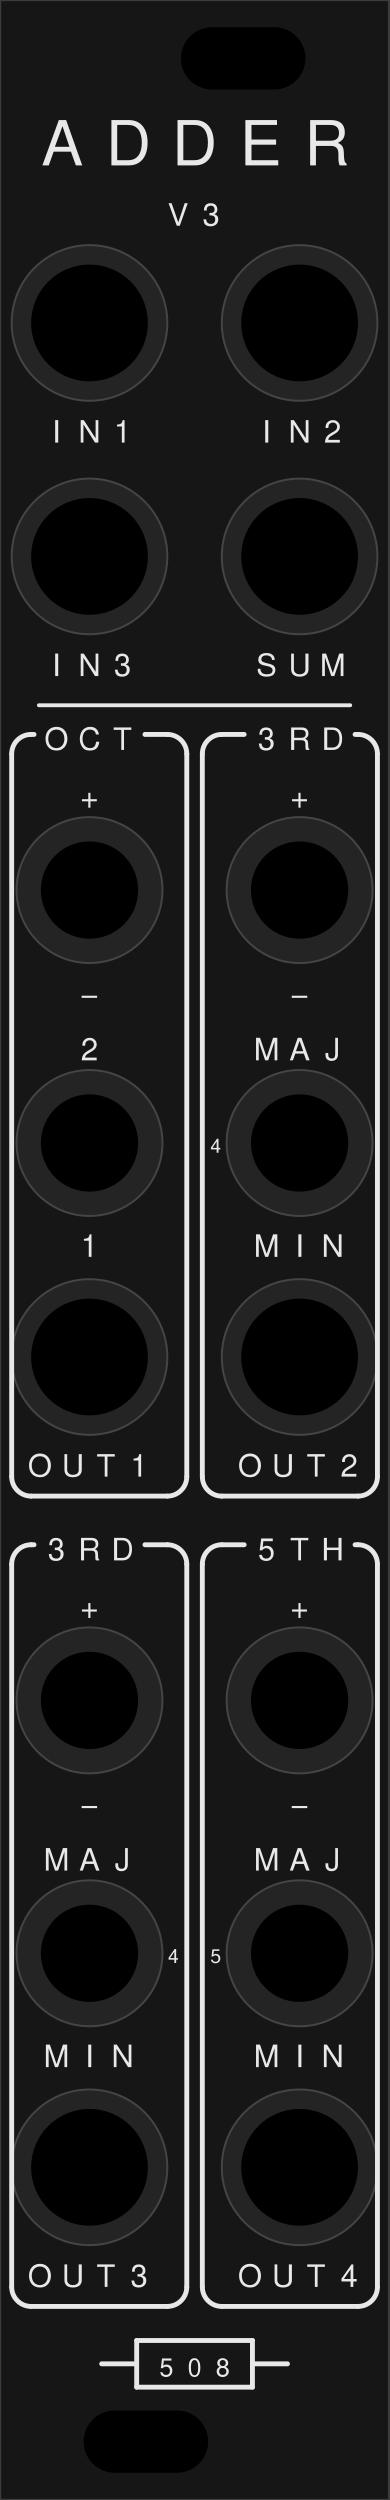
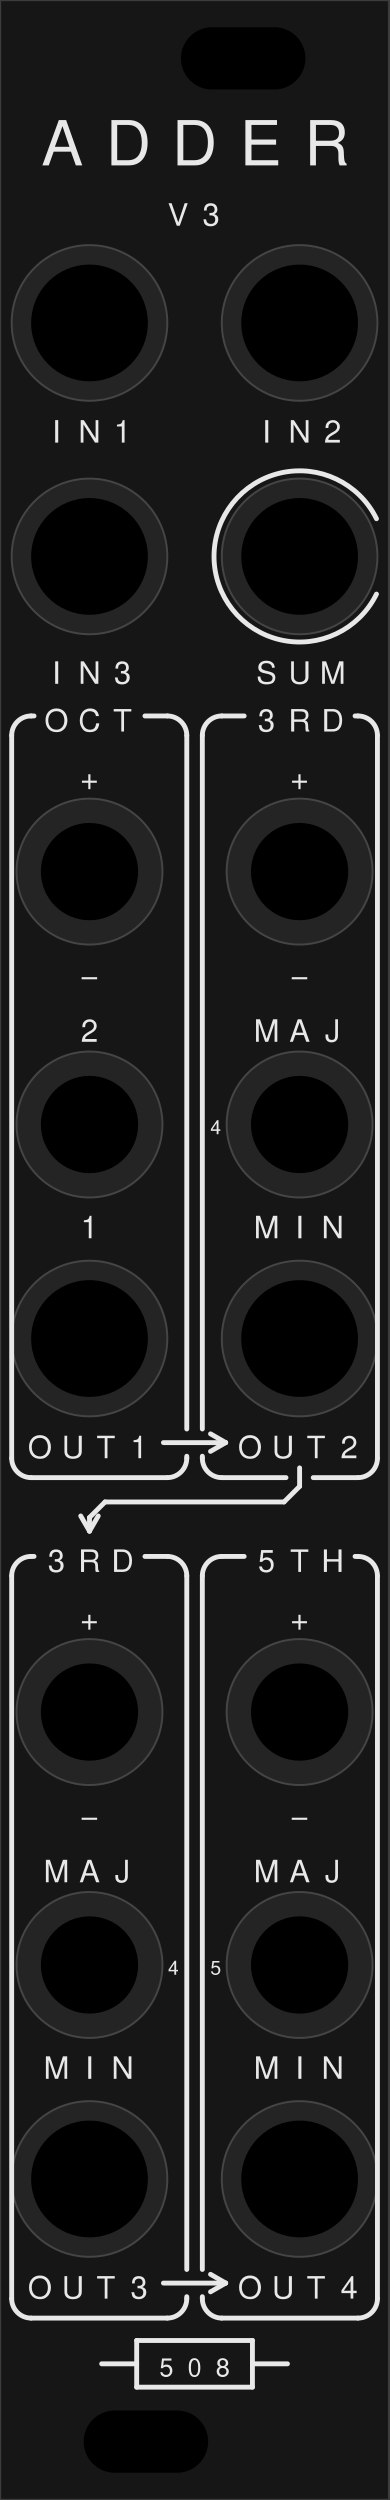
<svg xmlns="http://www.w3.org/2000/svg" width="20.0mm" height="128.5mm" viewBox="0 0 20.0 128.5">
  <g font-family="Helvetica, Arial, sans-serif" fill="#e8e8e8">
    <rect x="0" y="0" width="20.0" height="128.5" fill="#161616" stroke="#3c3c3c" stroke-width="0.12" />
    <g fill="#242424" stroke="#454545" stroke-width="0.1">
      <circle cx="4.6" cy="16.6" r="4.0" />
      <circle cx="15.4" cy="16.6" r="4.0" />
      <circle cx="4.6" cy="28.6" r="4.0" />
      <circle cx="15.4" cy="28.6" r="4.0" />
-       <circle cx="4.6" cy="45.75" r="3.75" />
-       <circle cx="4.6" cy="58.75" r="3.75" />
-       <circle cx="4.6" cy="69.75" r="4.0" />
-       <circle cx="15.4" cy="45.75" r="3.75" />
-       <circle cx="15.4" cy="58.75" r="3.75" />
-       <circle cx="15.4" cy="69.75" r="4.0" />
-       <circle cx="4.6" cy="87.4" r="3.75" />
-       <circle cx="4.6" cy="100.4" r="3.75" />
-       <circle cx="4.6" cy="111.4" r="4.0" />
-       <circle cx="15.4" cy="87.4" r="3.75" />
-       <circle cx="15.4" cy="100.4" r="3.75" />
-       <circle cx="15.4" cy="111.4" r="4.0" />
+       <circle cx="4.6" cy="44.8" r="3.75" />
+       <circle cx="4.6" cy="57.8" r="3.75" />
+       <circle cx="4.6" cy="68.8" r="4.0" />
+       <circle cx="15.4" cy="44.8" r="3.75" />
+       <circle cx="15.4" cy="57.8" r="3.75" />
+       <circle cx="15.4" cy="68.8" r="4.0" />
+       <circle cx="4.6" cy="88.0" r="3.75" />
+       <circle cx="4.6" cy="101.0" r="3.75" />
+       <circle cx="4.6" cy="112.0" r="4.0" />
+       <circle cx="15.4" cy="88.0" r="3.75" />
+       <circle cx="15.4" cy="101.0" r="3.75" />
+       <circle cx="15.4" cy="112.0" r="4.0" />
    </g>
    <g fill="#000000">
      <circle cx="4.6" cy="16.6" r="3.0" />
      <circle cx="15.4" cy="16.6" r="3.0" />
      <circle cx="4.6" cy="28.6" r="3.0" />
      <circle cx="15.4" cy="28.6" r="3.0" />
-       <circle cx="4.6" cy="45.75" r="2.5" />
-       <circle cx="4.6" cy="58.75" r="2.5" />
-       <circle cx="4.6" cy="69.75" r="3.0" />
-       <circle cx="15.4" cy="45.75" r="2.5" />
-       <circle cx="15.4" cy="58.75" r="2.5" />
-       <circle cx="15.4" cy="69.75" r="3.0" />
-       <circle cx="4.6" cy="87.4" r="2.5" />
-       <circle cx="4.6" cy="100.4" r="2.5" />
-       <circle cx="4.6" cy="111.4" r="3.0" />
-       <circle cx="15.4" cy="87.4" r="2.5" />
-       <circle cx="15.4" cy="100.4" r="2.5" />
-       <circle cx="15.4" cy="111.4" r="3.0" />
+       <circle cx="4.6" cy="44.8" r="2.5" />
+       <circle cx="4.6" cy="57.8" r="2.5" />
+       <circle cx="4.6" cy="68.8" r="3.0" />
+       <circle cx="15.4" cy="44.8" r="2.5" />
+       <circle cx="15.4" cy="57.8" r="2.5" />
+       <circle cx="15.4" cy="68.8" r="3.0" />
+       <circle cx="4.6" cy="88.0" r="2.5" />
+       <circle cx="4.6" cy="101.0" r="2.5" />
+       <circle cx="4.6" cy="112.0" r="3.0" />
+       <circle cx="15.4" cy="88.0" r="2.5" />
+       <circle cx="15.4" cy="101.0" r="2.5" />
+       <circle cx="15.4" cy="112.0" r="3.0" />
      <rect x="9.3" y="1.4" width="6.4" height="3.2" rx="1.6" />
      <rect x="4.3" y="123.9" width="6.4" height="3.2" rx="1.6" />
    </g>
    <g stroke="#e8e8e8" fill="none" stroke-linecap="round">
-       <line x1="2.0" y1="36.25" x2="18.0" y2="36.25" stroke-width="0.2" />
-       <line x1="1.6" y1="37.75" x2="1.75" y2="37.75" stroke-width="0.25" />
-       <line x1="7.45" y1="37.75" x2="8.6" y2="37.75" stroke-width="0.25" />
-       <line x1="1.6" y1="76.9" x2="8.6" y2="76.9" stroke-width="0.25" />
-       <line x1="0.6" y1="38.75" x2="0.6" y2="75.9" stroke-width="0.25" />
-       <line x1="9.6" y1="38.75" x2="9.6" y2="75.9" stroke-width="0.25" />
-       <line x1="11.4" y1="37.75" x2="12.55" y2="37.75" stroke-width="0.25" />
-       <line x1="18.25" y1="37.75" x2="18.4" y2="37.75" stroke-width="0.25" />
-       <line x1="11.4" y1="76.9" x2="18.4" y2="76.9" stroke-width="0.25" />
-       <line x1="10.4" y1="38.75" x2="10.4" y2="75.9" stroke-width="0.25" />
-       <line x1="19.4" y1="38.75" x2="19.4" y2="75.9" stroke-width="0.25" />
-       <line x1="1.6" y1="79.4" x2="1.75" y2="79.4" stroke-width="0.25" />
-       <line x1="7.45" y1="79.4" x2="8.6" y2="79.4" stroke-width="0.25" />
-       <line x1="1.6" y1="118.55" x2="8.6" y2="118.55" stroke-width="0.25" />
-       <line x1="0.6" y1="80.4" x2="0.6" y2="117.55" stroke-width="0.25" />
-       <line x1="9.6" y1="80.4" x2="9.6" y2="117.55" stroke-width="0.25" />
-       <line x1="11.4" y1="79.4" x2="12.55" y2="79.4" stroke-width="0.25" />
-       <line x1="18.25" y1="79.4" x2="18.4" y2="79.4" stroke-width="0.25" />
-       <line x1="11.4" y1="118.55" x2="18.4" y2="118.55" stroke-width="0.25" />
-       <line x1="10.4" y1="80.4" x2="10.4" y2="117.55" stroke-width="0.25" />
-       <line x1="19.4" y1="80.4" x2="19.4" y2="117.55" stroke-width="0.25" />
+       <line x1="1.6" y1="36.8" x2="1.75" y2="36.8" stroke-width="0.25" />
+       <line x1="7.45" y1="36.8" x2="8.6" y2="36.8" stroke-width="0.25" />
+       <line x1="1.6" y1="75.95" x2="8.6" y2="75.95" stroke-width="0.25" />
+       <line x1="0.6" y1="37.8" x2="0.6" y2="74.95" stroke-width="0.25" />
+       <line x1="9.6" y1="37.8" x2="9.6" y2="73.45" stroke-width="0.25" />
+       <line x1="9.6" y1="74.85" x2="9.6" y2="74.95" stroke-width="0.25" />
+       <line x1="11.4" y1="36.8" x2="12.55" y2="36.8" stroke-width="0.25" />
+       <line x1="18.25" y1="36.8" x2="18.4" y2="36.8" stroke-width="0.25" />
+       <line x1="11.4" y1="75.95" x2="14.7" y2="75.95" stroke-width="0.25" />
+       <line x1="16.1" y1="75.95" x2="18.4" y2="75.95" stroke-width="0.25" />
+       <line x1="10.4" y1="37.8" x2="10.4" y2="73.45" stroke-width="0.25" />
+       <line x1="10.4" y1="74.85" x2="10.4" y2="74.95" stroke-width="0.25" />
+       <line x1="19.4" y1="37.8" x2="19.4" y2="74.95" stroke-width="0.25" />
+       <line x1="1.6" y1="80.0" x2="1.75" y2="80.0" stroke-width="0.25" />
+       <line x1="7.45" y1="80.0" x2="8.6" y2="80.0" stroke-width="0.25" />
+       <line x1="1.6" y1="119.15" x2="8.6" y2="119.15" stroke-width="0.25" />
+       <line x1="0.6" y1="81.0" x2="0.6" y2="118.15" stroke-width="0.25" />
+       <line x1="9.6" y1="81.0" x2="9.6" y2="116.65" stroke-width="0.25" />
+       <line x1="9.6" y1="118.05" x2="9.6" y2="118.15" stroke-width="0.25" />
+       <line x1="11.4" y1="80.0" x2="12.55" y2="80.0" stroke-width="0.25" />
+       <line x1="18.25" y1="80.0" x2="18.4" y2="80.0" stroke-width="0.25" />
+       <line x1="11.4" y1="119.15" x2="18.4" y2="119.15" stroke-width="0.25" />
+       <line x1="10.4" y1="81.0" x2="10.4" y2="116.65" stroke-width="0.25" />
+       <line x1="10.4" y1="118.05" x2="10.4" y2="118.15" stroke-width="0.25" />
+       <line x1="19.4" y1="81.0" x2="19.4" y2="118.15" stroke-width="0.25" />
+       <line x1="8.4" y1="74.15" x2="11.6" y2="74.15" stroke-width="0.25" />
+       <line x1="11.6" y1="74.15" x2="10.821" y2="74.6" stroke-width="0.25" />
+       <line x1="11.6" y1="74.15" x2="10.821" y2="73.7" stroke-width="0.25" />
+       <line x1="8.4" y1="117.35" x2="11.6" y2="117.35" stroke-width="0.25" />
+       <line x1="11.6" y1="117.35" x2="10.821" y2="117.8" stroke-width="0.25" />
+       <line x1="11.6" y1="117.35" x2="10.821" y2="116.9" stroke-width="0.25" />
+       <line x1="15.4" y1="75.45" x2="15.4" y2="76.4" stroke-width="0.25" />
+       <line x1="15.4" y1="76.4" x2="14.6" y2="77.2" stroke-width="0.25" />
+       <line x1="14.6" y1="77.2" x2="5.4" y2="77.2" stroke-width="0.25" />
+       <line x1="5.4" y1="77.2" x2="4.6" y2="78.0" stroke-width="0.25" />
+       <line x1="4.6" y1="78.0" x2="4.6" y2="78.7" stroke-width="0.25" />
+       <line x1="4.6" y1="78.7" x2="4.15" y2="77.921" stroke-width="0.25" />
+       <line x1="4.6" y1="78.7" x2="5.05" y2="77.921" stroke-width="0.25" />
      <line x1="7.025" y1="120.3" x2="12.975" y2="120.3" stroke-width="0.25" />
      <line x1="12.975" y1="120.3" x2="12.975" y2="122.7" stroke-width="0.25" />
      <line x1="12.975" y1="122.7" x2="7.025" y2="122.7" stroke-width="0.25" />
      <line x1="7.025" y1="122.7" x2="7.025" y2="120.3" stroke-width="0.25" />
      <line x1="5.225" y1="121.5" x2="7.025" y2="121.5" stroke-width="0.25" />
      <line x1="12.975" y1="121.5" x2="14.775" y2="121.5" stroke-width="0.25" />
-       <path d="M 0.6 38.75 A 1.0 1.0 0 0 1 1.6 37.75" stroke-width="0.25" />
-       <path d="M 8.6 37.75 A 1.0 1.0 0 0 1 9.6 38.75" stroke-width="0.25" />
-       <path d="M 9.6 75.9 A 1.0 1.0 0 0 1 8.6 76.9" stroke-width="0.25" />
-       <path d="M 1.6 76.9 A 1.0 1.0 0 0 1 0.6 75.9" stroke-width="0.25" />
-       <path d="M 10.4 38.75 A 1.0 1.0 0 0 1 11.4 37.75" stroke-width="0.25" />
-       <path d="M 18.4 37.75 A 1.0 1.0 0 0 1 19.4 38.75" stroke-width="0.25" />
-       <path d="M 19.4 75.9 A 1.0 1.0 0 0 1 18.4 76.9" stroke-width="0.25" />
-       <path d="M 11.4 76.9 A 1.0 1.0 0 0 1 10.4 75.9" stroke-width="0.25" />
-       <path d="M 0.6 80.4 A 1.0 1.0 0 0 1 1.6 79.4" stroke-width="0.25" />
-       <path d="M 8.6 79.4 A 1.0 1.0 0 0 1 9.6 80.4" stroke-width="0.25" />
-       <path d="M 9.6 117.55 A 1.0 1.0 0 0 1 8.6 118.55" stroke-width="0.25" />
-       <path d="M 1.6 118.55 A 1.0 1.0 0 0 1 0.6 117.55" stroke-width="0.25" />
-       <path d="M 10.4 80.4 A 1.0 1.0 0 0 1 11.4 79.4" stroke-width="0.25" />
-       <path d="M 18.4 79.4 A 1.0 1.0 0 0 1 19.4 80.4" stroke-width="0.25" />
-       <path d="M 19.4 117.55 A 1.0 1.0 0 0 1 18.4 118.55" stroke-width="0.25" />
-       <path d="M 11.4 118.55 A 1.0 1.0 0 0 1 10.4 117.55" stroke-width="0.25" />
+       <path d="M 19.351 30.537 A 4.4 4.4 0 1 1 19.351 26.663" stroke-width="0.25" />
+       <path d="M 0.6 37.8 A 1.0 1.0 0 0 1 1.6 36.8" stroke-width="0.25" />
+       <path d="M 8.6 36.8 A 1.0 1.0 0 0 1 9.6 37.8" stroke-width="0.25" />
+       <path d="M 9.6 74.95 A 1.0 1.0 0 0 1 8.6 75.95" stroke-width="0.25" />
+       <path d="M 1.6 75.95 A 1.0 1.0 0 0 1 0.6 74.95" stroke-width="0.25" />
+       <path d="M 10.4 37.8 A 1.0 1.0 0 0 1 11.4 36.8" stroke-width="0.25" />
+       <path d="M 18.4 36.8 A 1.0 1.0 0 0 1 19.4 37.8" stroke-width="0.25" />
+       <path d="M 19.4 74.95 A 1.0 1.0 0 0 1 18.4 75.95" stroke-width="0.25" />
+       <path d="M 11.4 75.95 A 1.0 1.0 0 0 1 10.4 74.95" stroke-width="0.25" />
+       <path d="M 0.6 81.0 A 1.0 1.0 0 0 1 1.6 80.0" stroke-width="0.25" />
+       <path d="M 8.6 80.0 A 1.0 1.0 0 0 1 9.6 81.0" stroke-width="0.25" />
+       <path d="M 9.6 118.15 A 1.0 1.0 0 0 1 8.6 119.15" stroke-width="0.25" />
+       <path d="M 1.6 119.15 A 1.0 1.0 0 0 1 0.6 118.15" stroke-width="0.25" />
+       <path d="M 10.4 81.0 A 1.0 1.0 0 0 1 11.4 80.0" stroke-width="0.25" />
+       <path d="M 18.4 80.0 A 1.0 1.0 0 0 1 19.4 81.0" stroke-width="0.25" />
+       <path d="M 19.4 118.15 A 1.0 1.0 0 0 1 18.4 119.15" stroke-width="0.25" />
+       <path d="M 11.4 119.15 A 1.0 1.0 0 0 1 10.4 118.15" stroke-width="0.25" />
    </g>
    <g text-anchor="middle">
      <text x="3.2" y="8.5" font-size="3.2">A</text>
      <text x="6.6" y="8.5" font-size="3.2">D</text>
      <text x="10.0" y="8.5" font-size="3.2">D</text>
      <text x="13.4" y="8.5" font-size="3.2">E</text>
      <text x="16.8" y="8.5" font-size="3.2">R</text>
      <text x="9.15" y="11.6" font-size="1.6">V</text>
      <text x="10.85" y="11.6" font-size="1.6">3</text>
      <text x="2.9" y="22.75" font-size="1.6">I</text>
      <text x="4.6" y="22.75" font-size="1.6">N</text>
      <text x="6.3" y="22.75" font-size="1.6">1</text>
      <text x="13.7" y="22.75" font-size="1.6">I</text>
      <text x="15.4" y="22.75" font-size="1.6">N</text>
      <text x="17.1" y="22.75" font-size="1.6">2</text>
-       <text x="2.9" y="34.75" font-size="1.6">I</text>
-       <text x="4.6" y="34.75" font-size="1.6">N</text>
-       <text x="6.3" y="34.75" font-size="1.6">3</text>
-       <text x="13.7" y="34.75" font-size="1.6">S</text>
-       <text x="15.4" y="34.75" font-size="1.6">U</text>
-       <text x="17.1" y="34.75" font-size="1.6">M</text>
-       <text x="4.6" y="41.5" font-size="1.6">+</text>
-       <text x="4.6" y="51.6" font-size="1.6">−</text>
-       <text x="4.6" y="54.5" font-size="1.6">2</text>
-       <text x="4.6" y="64.6" font-size="1.6">1</text>
-       <text x="2.05" y="75.9" font-size="1.6">O</text>
-       <text x="3.75" y="75.9" font-size="1.6">U</text>
-       <text x="5.45" y="75.9" font-size="1.6">T</text>
-       <text x="7.15" y="75.9" font-size="1.6">1</text>
-       <text x="2.9" y="38.55" font-size="1.6">O</text>
-       <text x="4.6" y="38.55" font-size="1.6">C</text>
-       <text x="6.3" y="38.55" font-size="1.6">T</text>
-       <text x="15.4" y="41.5" font-size="1.6">+</text>
-       <text x="15.4" y="51.6" font-size="1.6">−</text>
-       <text x="13.7" y="54.5" font-size="1.6">M</text>
-       <text x="15.4" y="54.5" font-size="1.6">A</text>
-       <text x="17.1" y="54.5" font-size="1.6">J</text>
-       <text x="13.7" y="64.6" font-size="1.6">M</text>
-       <text x="15.4" y="64.6" font-size="1.6">I</text>
-       <text x="17.1" y="64.6" font-size="1.6">N</text>
-       <text x="12.85" y="75.9" font-size="1.6">O</text>
-       <text x="14.55" y="75.9" font-size="1.6">U</text>
-       <text x="16.25" y="75.9" font-size="1.6">T</text>
-       <text x="17.95" y="75.9" font-size="1.6">2</text>
-       <text x="11.088" y="59.25" font-size="1.0">4</text>
-       <text x="13.7" y="38.55" font-size="1.6">3</text>
-       <text x="15.4" y="38.55" font-size="1.6">R</text>
-       <text x="17.1" y="38.55" font-size="1.6">D</text>
-       <text x="4.6" y="83.15" font-size="1.6">+</text>
-       <text x="4.6" y="93.25" font-size="1.6">−</text>
-       <text x="2.9" y="96.15" font-size="1.6">M</text>
-       <text x="4.6" y="96.15" font-size="1.6">A</text>
-       <text x="6.3" y="96.15" font-size="1.6">J</text>
-       <text x="2.9" y="106.25" font-size="1.6">M</text>
-       <text x="4.6" y="106.25" font-size="1.6">I</text>
-       <text x="6.3" y="106.25" font-size="1.6">N</text>
-       <text x="2.05" y="117.55" font-size="1.6">O</text>
-       <text x="3.75" y="117.55" font-size="1.6">U</text>
-       <text x="5.45" y="117.55" font-size="1.6">T</text>
-       <text x="7.15" y="117.55" font-size="1.6">3</text>
-       <text x="8.912" y="100.9" font-size="1.0">4</text>
-       <text x="2.9" y="80.2" font-size="1.6">3</text>
-       <text x="4.6" y="80.2" font-size="1.6">R</text>
-       <text x="6.3" y="80.2" font-size="1.6">D</text>
-       <text x="15.4" y="83.15" font-size="1.6">+</text>
-       <text x="15.4" y="93.25" font-size="1.6">−</text>
-       <text x="13.7" y="96.15" font-size="1.6">M</text>
-       <text x="15.4" y="96.15" font-size="1.6">A</text>
-       <text x="17.1" y="96.15" font-size="1.6">J</text>
-       <text x="13.7" y="106.25" font-size="1.6">M</text>
-       <text x="15.4" y="106.25" font-size="1.6">I</text>
-       <text x="17.1" y="106.25" font-size="1.6">N</text>
-       <text x="12.85" y="117.55" font-size="1.6">O</text>
-       <text x="14.55" y="117.55" font-size="1.6">U</text>
-       <text x="16.25" y="117.55" font-size="1.6">T</text>
-       <text x="17.95" y="117.55" font-size="1.6">4</text>
-       <text x="11.088" y="100.9" font-size="1.0">5</text>
-       <text x="13.7" y="80.2" font-size="1.6">5</text>
-       <text x="15.4" y="80.2" font-size="1.6">T</text>
-       <text x="17.1" y="80.2" font-size="1.6">H</text>
+       <text x="2.9" y="35.15" font-size="1.6">I</text>
+       <text x="4.6" y="35.15" font-size="1.6">N</text>
+       <text x="6.3" y="35.15" font-size="1.6">3</text>
+       <text x="13.7" y="35.15" font-size="1.6">S</text>
+       <text x="15.4" y="35.15" font-size="1.6">U</text>
+       <text x="17.1" y="35.15" font-size="1.6">M</text>
+       <text x="4.6" y="40.55" font-size="1.6">+</text>
+       <text x="4.6" y="50.65" font-size="1.6">−</text>
+       <text x="4.6" y="53.55" font-size="1.6">2</text>
+       <text x="4.6" y="63.65" font-size="1.6">1</text>
+       <text x="2.05" y="74.95" font-size="1.6">O</text>
+       <text x="3.75" y="74.95" font-size="1.6">U</text>
+       <text x="5.45" y="74.95" font-size="1.6">T</text>
+       <text x="7.15" y="74.95" font-size="1.6">1</text>
+       <text x="2.9" y="37.6" font-size="1.6">O</text>
+       <text x="4.6" y="37.6" font-size="1.6">C</text>
+       <text x="6.3" y="37.6" font-size="1.6">T</text>
+       <text x="15.4" y="40.55" font-size="1.6">+</text>
+       <text x="15.4" y="50.65" font-size="1.6">−</text>
+       <text x="13.7" y="53.55" font-size="1.6">M</text>
+       <text x="15.4" y="53.55" font-size="1.6">A</text>
+       <text x="17.1" y="53.55" font-size="1.6">J</text>
+       <text x="13.7" y="63.65" font-size="1.6">M</text>
+       <text x="15.4" y="63.65" font-size="1.6">I</text>
+       <text x="17.1" y="63.65" font-size="1.6">N</text>
+       <text x="12.85" y="74.95" font-size="1.6">O</text>
+       <text x="14.55" y="74.95" font-size="1.6">U</text>
+       <text x="16.25" y="74.95" font-size="1.6">T</text>
+       <text x="17.95" y="74.95" font-size="1.6">2</text>
+       <text x="11.088" y="58.3" font-size="1.0">4</text>
+       <text x="13.7" y="37.6" font-size="1.6">3</text>
+       <text x="15.4" y="37.6" font-size="1.6">R</text>
+       <text x="17.1" y="37.6" font-size="1.6">D</text>
+       <text x="4.6" y="83.75" font-size="1.6">+</text>
+       <text x="4.6" y="93.85" font-size="1.6">−</text>
+       <text x="2.9" y="96.75" font-size="1.6">M</text>
+       <text x="4.6" y="96.75" font-size="1.6">A</text>
+       <text x="6.3" y="96.75" font-size="1.6">J</text>
+       <text x="2.9" y="106.85" font-size="1.6">M</text>
+       <text x="4.6" y="106.85" font-size="1.6">I</text>
+       <text x="6.3" y="106.85" font-size="1.6">N</text>
+       <text x="2.05" y="118.15" font-size="1.6">O</text>
+       <text x="3.75" y="118.15" font-size="1.6">U</text>
+       <text x="5.45" y="118.15" font-size="1.6">T</text>
+       <text x="7.15" y="118.15" font-size="1.6">3</text>
+       <text x="8.912" y="101.5" font-size="1.0">4</text>
+       <text x="2.9" y="80.8" font-size="1.6">3</text>
+       <text x="4.6" y="80.8" font-size="1.6">R</text>
+       <text x="6.3" y="80.8" font-size="1.6">D</text>
+       <text x="15.4" y="83.75" font-size="1.6">+</text>
+       <text x="15.4" y="93.85" font-size="1.6">−</text>
+       <text x="13.7" y="96.75" font-size="1.6">M</text>
+       <text x="15.4" y="96.75" font-size="1.6">A</text>
+       <text x="17.1" y="96.75" font-size="1.6">J</text>
+       <text x="13.7" y="106.85" font-size="1.6">M</text>
+       <text x="15.4" y="106.85" font-size="1.6">I</text>
+       <text x="17.1" y="106.85" font-size="1.6">N</text>
+       <text x="12.85" y="118.15" font-size="1.6">O</text>
+       <text x="14.55" y="118.15" font-size="1.6">U</text>
+       <text x="16.25" y="118.15" font-size="1.6">T</text>
+       <text x="17.95" y="118.15" font-size="1.6">4</text>
+       <text x="11.088" y="101.5" font-size="1.0">5</text>
+       <text x="13.7" y="80.8" font-size="1.6">5</text>
+       <text x="15.4" y="80.8" font-size="1.6">T</text>
+       <text x="17.1" y="80.8" font-size="1.6">H</text>
      <text x="8.55" y="122.15" font-size="1.3">5</text>
      <text x="10.0" y="122.15" font-size="1.3">0</text>
      <text x="11.45" y="122.15" font-size="1.3">8</text>
    </g>
  </g>
</svg>
